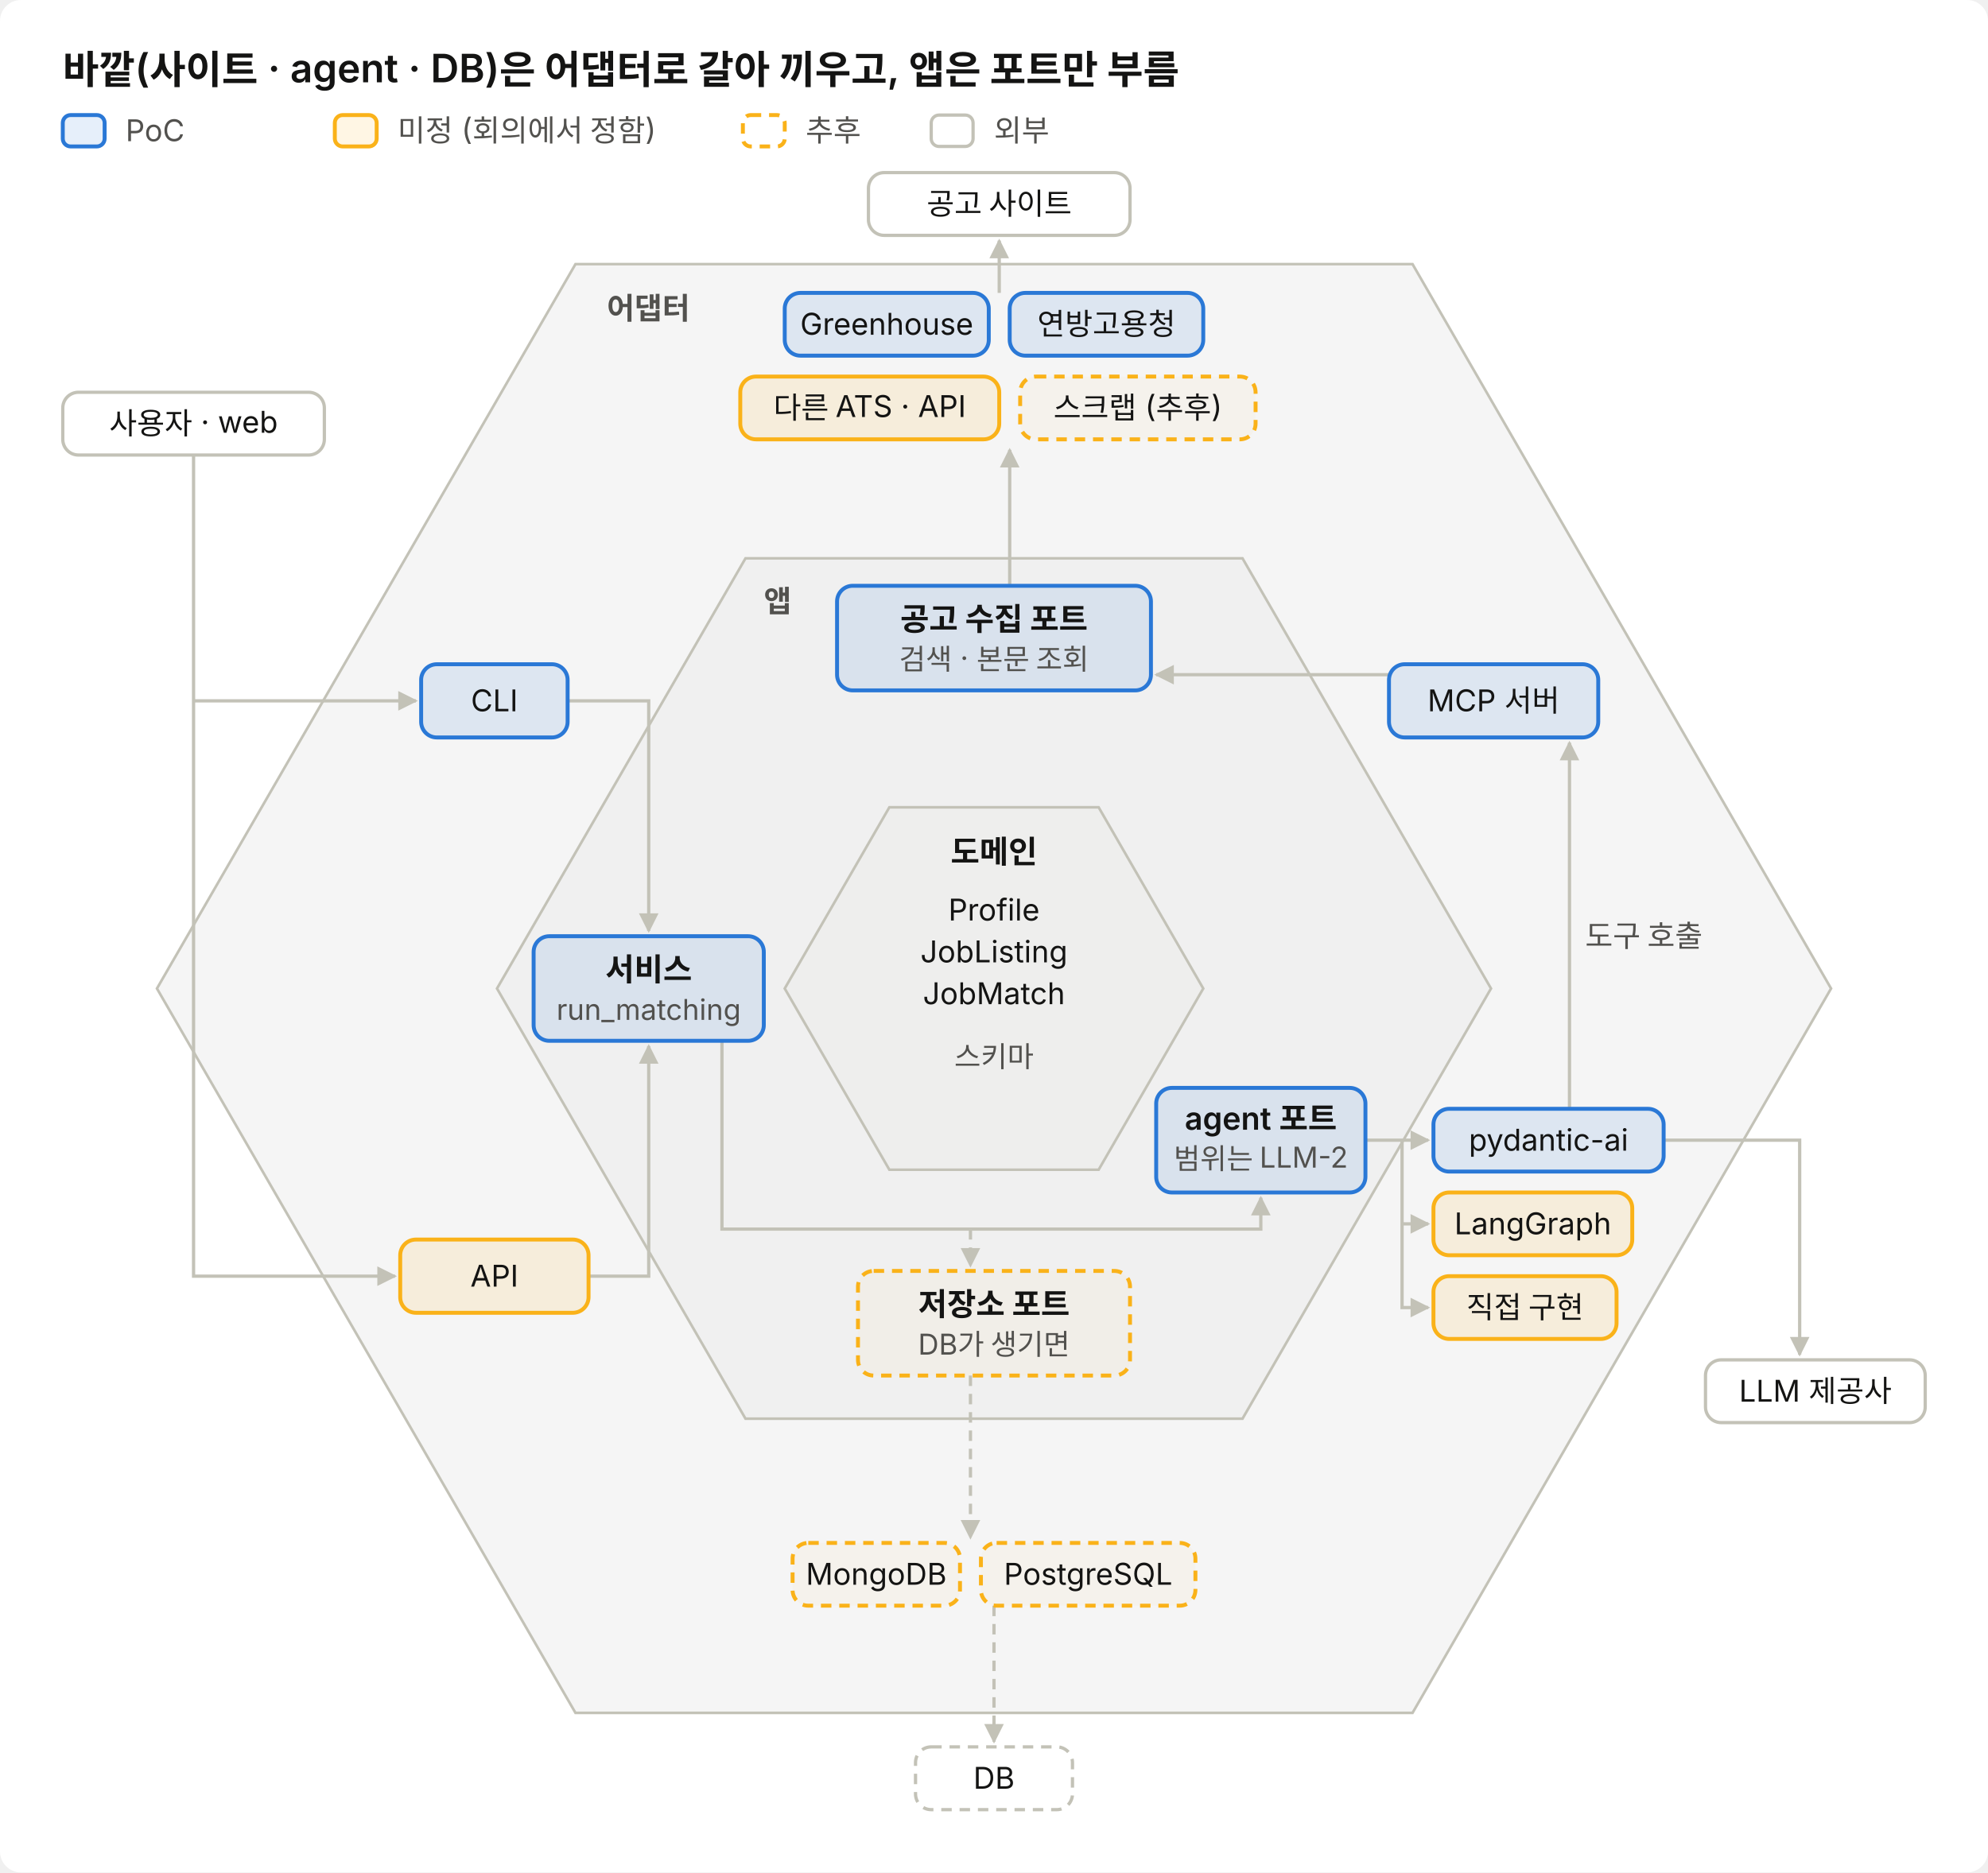
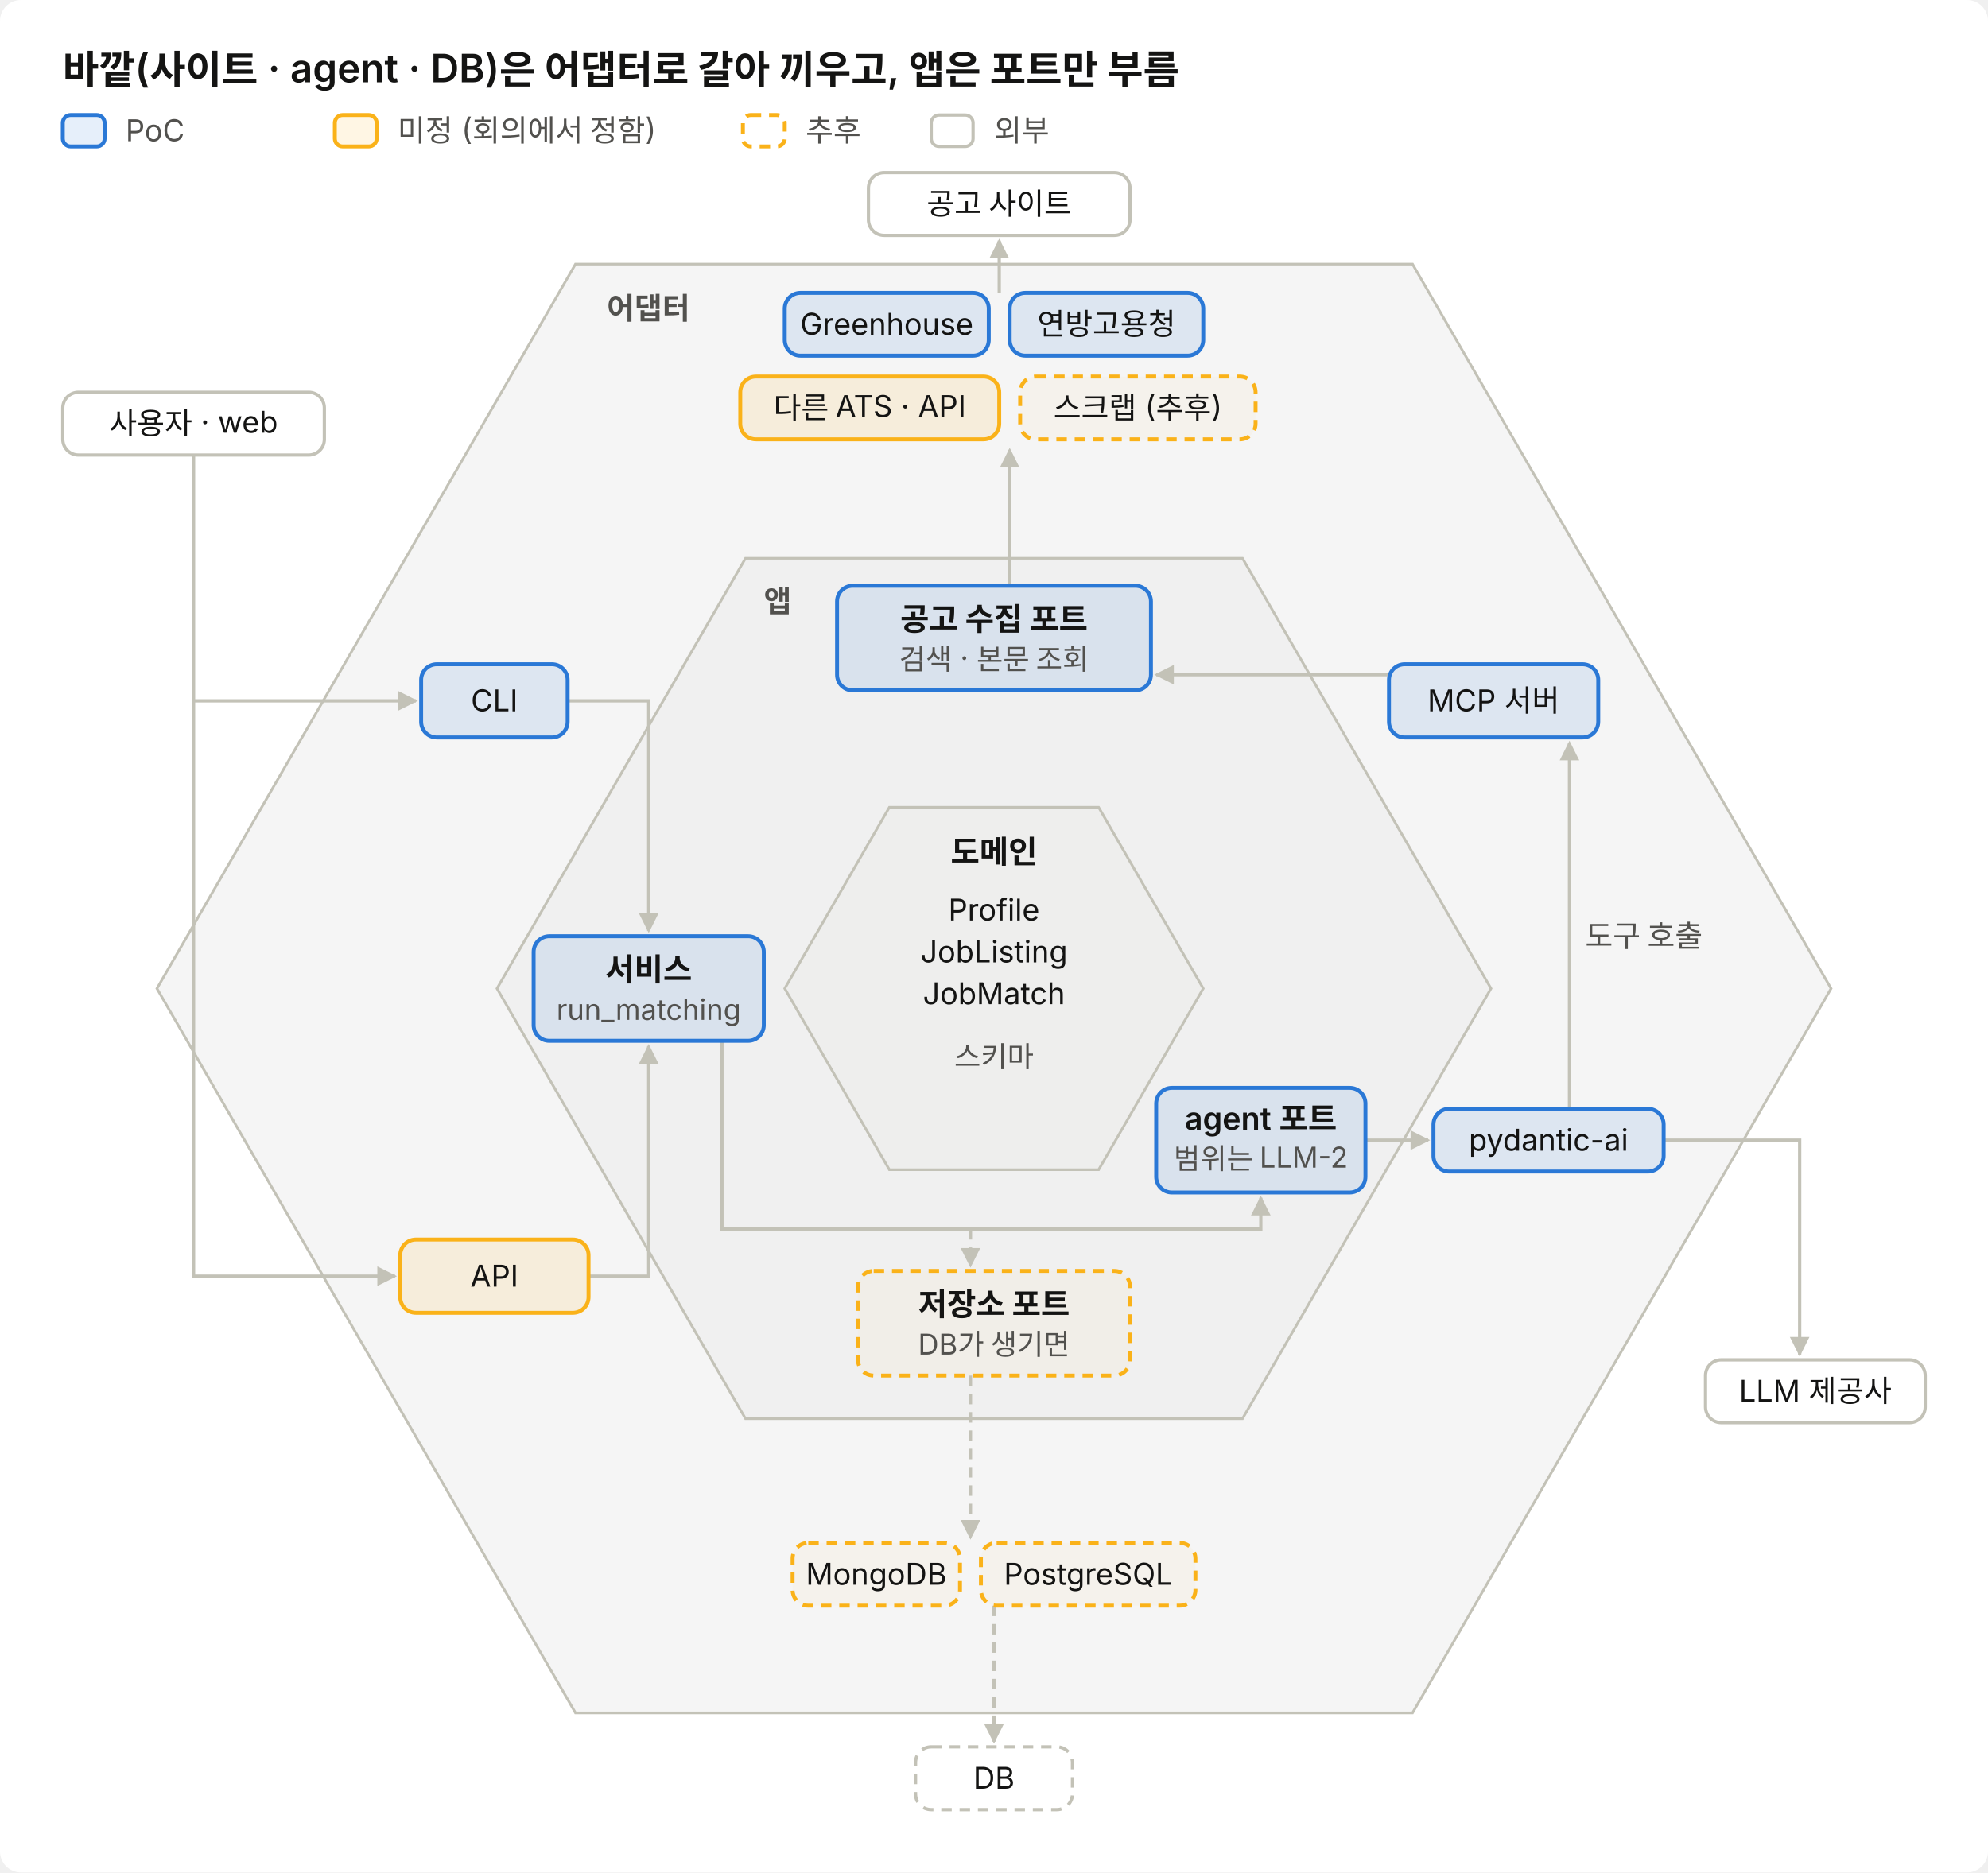
<svg xmlns="http://www.w3.org/2000/svg" width="760" height="716" font-family="-apple-system, BlinkMacSystemFont, 'Segoe UI', 'Apple SD Gothic Neo', 'Malgun Gothic', 'Noto Sans KR', sans-serif" viewBox="0 0 760 716" role="img" aria-label="바깥(사이트 · agent · DB)은 어댑터로 갈아 끼우고, 앱은 포트만 부름" font-size="11.5">
  <rect width="100%" height="100%" rx="8" fill="#ffffff" />
  <defs>
    <marker id="hex-arrow" viewBox="0 0 10 10" refX="9" refY="5" markerWidth="6" markerHeight="6" orient="auto-start-reverse">
      <path d="M0 0L10 5L0 10z" fill="#c3c2b7" />
    </marker>
  </defs>
  <text x="24" y="32" font-size="15" font-weight="600" fill="#141413">바깥(사이트 · agent · DB)은 어댑터로 갈아 끼우고, 앱은 포트만 부름</text>
  <g id="legend">
    <rect x="24" y="44" width="16" height="12" rx="3" fill="#2a78d6" fill-opacity="0.12" stroke="#2a78d6" stroke-width="1.5" />
    <text x="48" y="54" fill="#52514e">PoC</text>
    <rect x="128" y="44" width="16" height="12" rx="3" fill="#fab219" fill-opacity="0.12" stroke="#fab219" stroke-width="1.5" />
    <text x="152" y="54" fill="#52514e">미정 (회의에서 정함)</text>
    <rect x="284" y="44" width="16" height="12" rx="3" fill="none" stroke="#fab219" stroke-width="1.5" stroke-dasharray="4 3" />
    <text x="308" y="54" fill="#52514e">추후</text>
    <rect x="356" y="44" width="16" height="12" rx="3" fill="none" stroke="#c3c2b7" stroke-width="1.25" />
    <text x="380" y="54" fill="#52514e">외부</text>
  </g>
  <g id="layers">
    <polygon points="700,378 540,101 220,101 60,378 220,655 540,655" fill="#ededec" fill-opacity="0.5" stroke="#c3c2b7" stroke-width="1" />
    <polygon points="570,378 475,213.5 285,213.5 190,378 285,542.5 475,542.5" fill="#ededec" fill-opacity="0.6" stroke="#c3c2b7" stroke-width="1" />
    <polygon points="460,378 420,308.7 340,308.7 300,378 340,447.3 420,447.3" fill="#ededec" fill-opacity="0.8" stroke="#c3c2b7" stroke-width="1" />
    <text x="232" y="122" font-weight="600" fill="#52514e">어댑터</text>
    <text x="292" y="234" font-weight="600" fill="#52514e">앱</text>
  </g>
  <g id="connectors" fill="none" stroke="#c3c2b7" stroke-width="1.25">
    <path d="M386 224V172" marker-end="url(#hex-arrow)" />
    <path d="M382 112V92" marker-end="url(#hex-arrow)" />
    <path d="M531 258H442" marker-end="url(#hex-arrow)" />
    <path d="M600 424V284" marker-end="url(#hex-arrow)" />
    <path d="M636 436H688V518" marker-end="url(#hex-arrow)" />
    <path d="M522 436H546" marker-end="url(#hex-arrow)" />
-     <path d="M536 436V500H546" marker-end="url(#hex-arrow)" />
-     <path d="M536 468H546" marker-end="url(#hex-arrow)" />
    <path d="M74 174V488H151" marker-end="url(#hex-arrow)" />
    <path d="M74 268H159" marker-end="url(#hex-arrow)" />
    <path d="M217 268H248V356" marker-end="url(#hex-arrow)" />
    <path d="M225 488H248V400" marker-end="url(#hex-arrow)" />
    <path d="M276 398V470H482V458" marker-end="url(#hex-arrow)" />
    <path d="M371 470V484" stroke-dasharray="4 3" marker-end="url(#hex-arrow)" />
    <path d="M371 526V588" stroke-dasharray="4 3" marker-end="url(#hex-arrow)" />
    <path d="M380 614V666" stroke-dasharray="4 3" marker-end="url(#hex-arrow)" />
  </g>
  <text x="606" y="362" fill="#52514e">도구 호출</text>
  <g id="ext-sites">
    <rect x="332" y="66" width="100" height="24" rx="6" fill="none" stroke="#c3c2b7" stroke-width="1.25" stroke-dasharray="none" />
    <text x="382" y="82" text-anchor="middle" fill="#141413">공고 사이트</text>
  </g>
  <g id="ext-user">
    <rect x="24" y="150" width="100" height="24" rx="6" fill="none" stroke="#c3c2b7" stroke-width="1.25" stroke-dasharray="none" />
    <text x="74" y="166" text-anchor="middle" fill="#141413">사용자 · web</text>
  </g>
  <g id="ext-llm">
    <rect x="652" y="520" width="84" height="24" rx="6" fill="none" stroke="#c3c2b7" stroke-width="1.25" stroke-dasharray="none" />
    <text x="694" y="536" text-anchor="middle" fill="#141413">LLM 제공사</text>
  </g>
  <g id="ext-db">
    <rect x="350" y="668" width="60" height="24" rx="6" fill="none" stroke="#c3c2b7" stroke-width="1.25" stroke-dasharray="4 3" />
    <text x="380" y="684" text-anchor="middle" fill="#141413">DB</text>
  </g>
  <g id="src-adapters">
    <rect x="300" y="112" width="78" height="24" rx="6" fill="#2a78d6" fill-opacity="0.12" stroke="#2a78d6" stroke-width="1.5" />
    <text x="339" y="128" text-anchor="middle" fill="#141413">Greenhouse</text>
    <rect x="386" y="112" width="74" height="24" rx="6" fill="#2a78d6" fill-opacity="0.12" stroke="#2a78d6" stroke-width="1.5" />
    <text x="423" y="128" text-anchor="middle" fill="#141413">연방고용청</text>
    <rect x="283" y="144" width="99" height="24" rx="6" fill="#fab219" fill-opacity="0.12" stroke="#fab219" stroke-width="1.5" />
    <text x="332.5" y="160" text-anchor="middle" fill="#141413">다른 ATS · API</text>
    <rect x="390" y="144" width="90" height="24" rx="6" fill="#fab219" fill-opacity="0.04" stroke="#fab219" stroke-width="1.5" stroke-dasharray="4 3" />
    <text x="435" y="160" text-anchor="middle" fill="#141413">스크랩 (추후)</text>
  </g>
  <g id="mcp">
    <rect x="531" y="254" width="80" height="28" rx="6" fill="#2a78d6" fill-opacity="0.12" stroke="#2a78d6" stroke-width="1.5" />
    <text x="571" y="272" text-anchor="middle" fill="#141413">MCP 서버</text>
  </g>
  <g id="agent-adapters">
    <rect x="548" y="424" width="88" height="24" rx="6" fill="#2a78d6" fill-opacity="0.12" stroke="#2a78d6" stroke-width="1.5" />
    <text x="592" y="440" text-anchor="middle" fill="#141413">pydantic-ai</text>
-     <rect x="548" y="456" width="76" height="24" rx="6" fill="#fab219" fill-opacity="0.12" stroke="#fab219" stroke-width="1.5" />
-     <text x="586" y="472" text-anchor="middle" fill="#141413">LangGraph</text>
-     <rect x="548" y="488" width="70" height="24" rx="6" fill="#fab219" fill-opacity="0.12" stroke="#fab219" stroke-width="1.5" />
-     <text x="583" y="504" text-anchor="middle" fill="#141413">직접 구현</text>
  </g>
  <g id="driving">
    <rect x="161" y="254" width="56" height="28" rx="6" fill="#2a78d6" fill-opacity="0.12" stroke="#2a78d6" stroke-width="1.5" />
    <text x="189" y="272" text-anchor="middle" fill="#141413">CLI</text>
    <rect x="153" y="474" width="72" height="28" rx="6" fill="#fab219" fill-opacity="0.12" stroke="#fab219" stroke-width="1.5" />
    <text x="189" y="492" text-anchor="middle" fill="#141413">API </text>
  </g>
  <g id="db-adapters">
    <rect x="303" y="590" width="64" height="24" rx="6" fill="#fab219" fill-opacity="0.04" stroke="#fab219" stroke-width="1.5" stroke-dasharray="4 3" />
    <text x="335" y="606" text-anchor="middle" fill="#141413">MongoDB</text>
    <rect x="375" y="590" width="82" height="24" rx="6" fill="#fab219" fill-opacity="0.04" stroke="#fab219" stroke-width="1.5" stroke-dasharray="4 3" />
    <text x="416" y="606" text-anchor="middle" fill="#141413">PostgreSQL</text>
  </g>
  <g id="port-source">
    <rect x="320" y="224" width="120" height="40" rx="6" fill="#2a78d6" fill-opacity="0.12" stroke="#2a78d6" stroke-width="1.5" />
    <text x="380" y="241" text-anchor="middle" font-size="12" font-weight="600" fill="#141413">공고 수집 포트</text>
    <text x="380" y="256" text-anchor="middle" font-size="11" fill="#52514e">검색 · 본문 조회</text>
  </g>
  <g id="port-agent">
    <rect x="442" y="416" width="80" height="40" rx="6" fill="#2a78d6" fill-opacity="0.12" stroke="#2a78d6" stroke-width="1.5" />
    <text x="482" y="432" text-anchor="middle" font-size="12" font-weight="600" fill="#141413">agent 포트</text>
    <text x="482" y="447" text-anchor="middle" font-size="11" fill="#52514e">범위는 LLM-2</text>
  </g>
  <g id="port-repo">
    <rect x="328" y="486" width="104" height="40" rx="6" fill="#fab219" fill-opacity="0.04" stroke="#fab219" stroke-width="1.5" stroke-dasharray="4 3" />
    <text x="380" y="503" text-anchor="middle" font-size="12" font-weight="600" fill="#141413">저장소 포트</text>
    <text x="380" y="518" text-anchor="middle" font-size="11" fill="#52514e">DB가 생기면</text>
  </g>
  <g id="service">
    <rect x="204" y="358" width="88" height="40" rx="6" fill="#2a78d6" fill-opacity="0.12" stroke="#2a78d6" stroke-width="1.5" />
    <text x="248" y="375" text-anchor="middle" font-size="12" font-weight="600" fill="#141413">서비스</text>
    <text x="248" y="390" text-anchor="middle" font-size="11" fill="#52514e">run_matching</text>
  </g>
  <g id="domain">
    <text x="380" y="330" text-anchor="middle" font-size="12" font-weight="600" fill="#141413">도메인</text>
    <text x="380" y="352" text-anchor="middle" fill="#141413">Profile</text>
    <text x="380" y="368" text-anchor="middle" fill="#141413">JobListing</text>
    <text x="380" y="384" text-anchor="middle" fill="#141413">JobMatch</text>
    <text x="380" y="408" text-anchor="middle" font-size="11" fill="#52514e">스키마</text>
  </g>
</svg>
